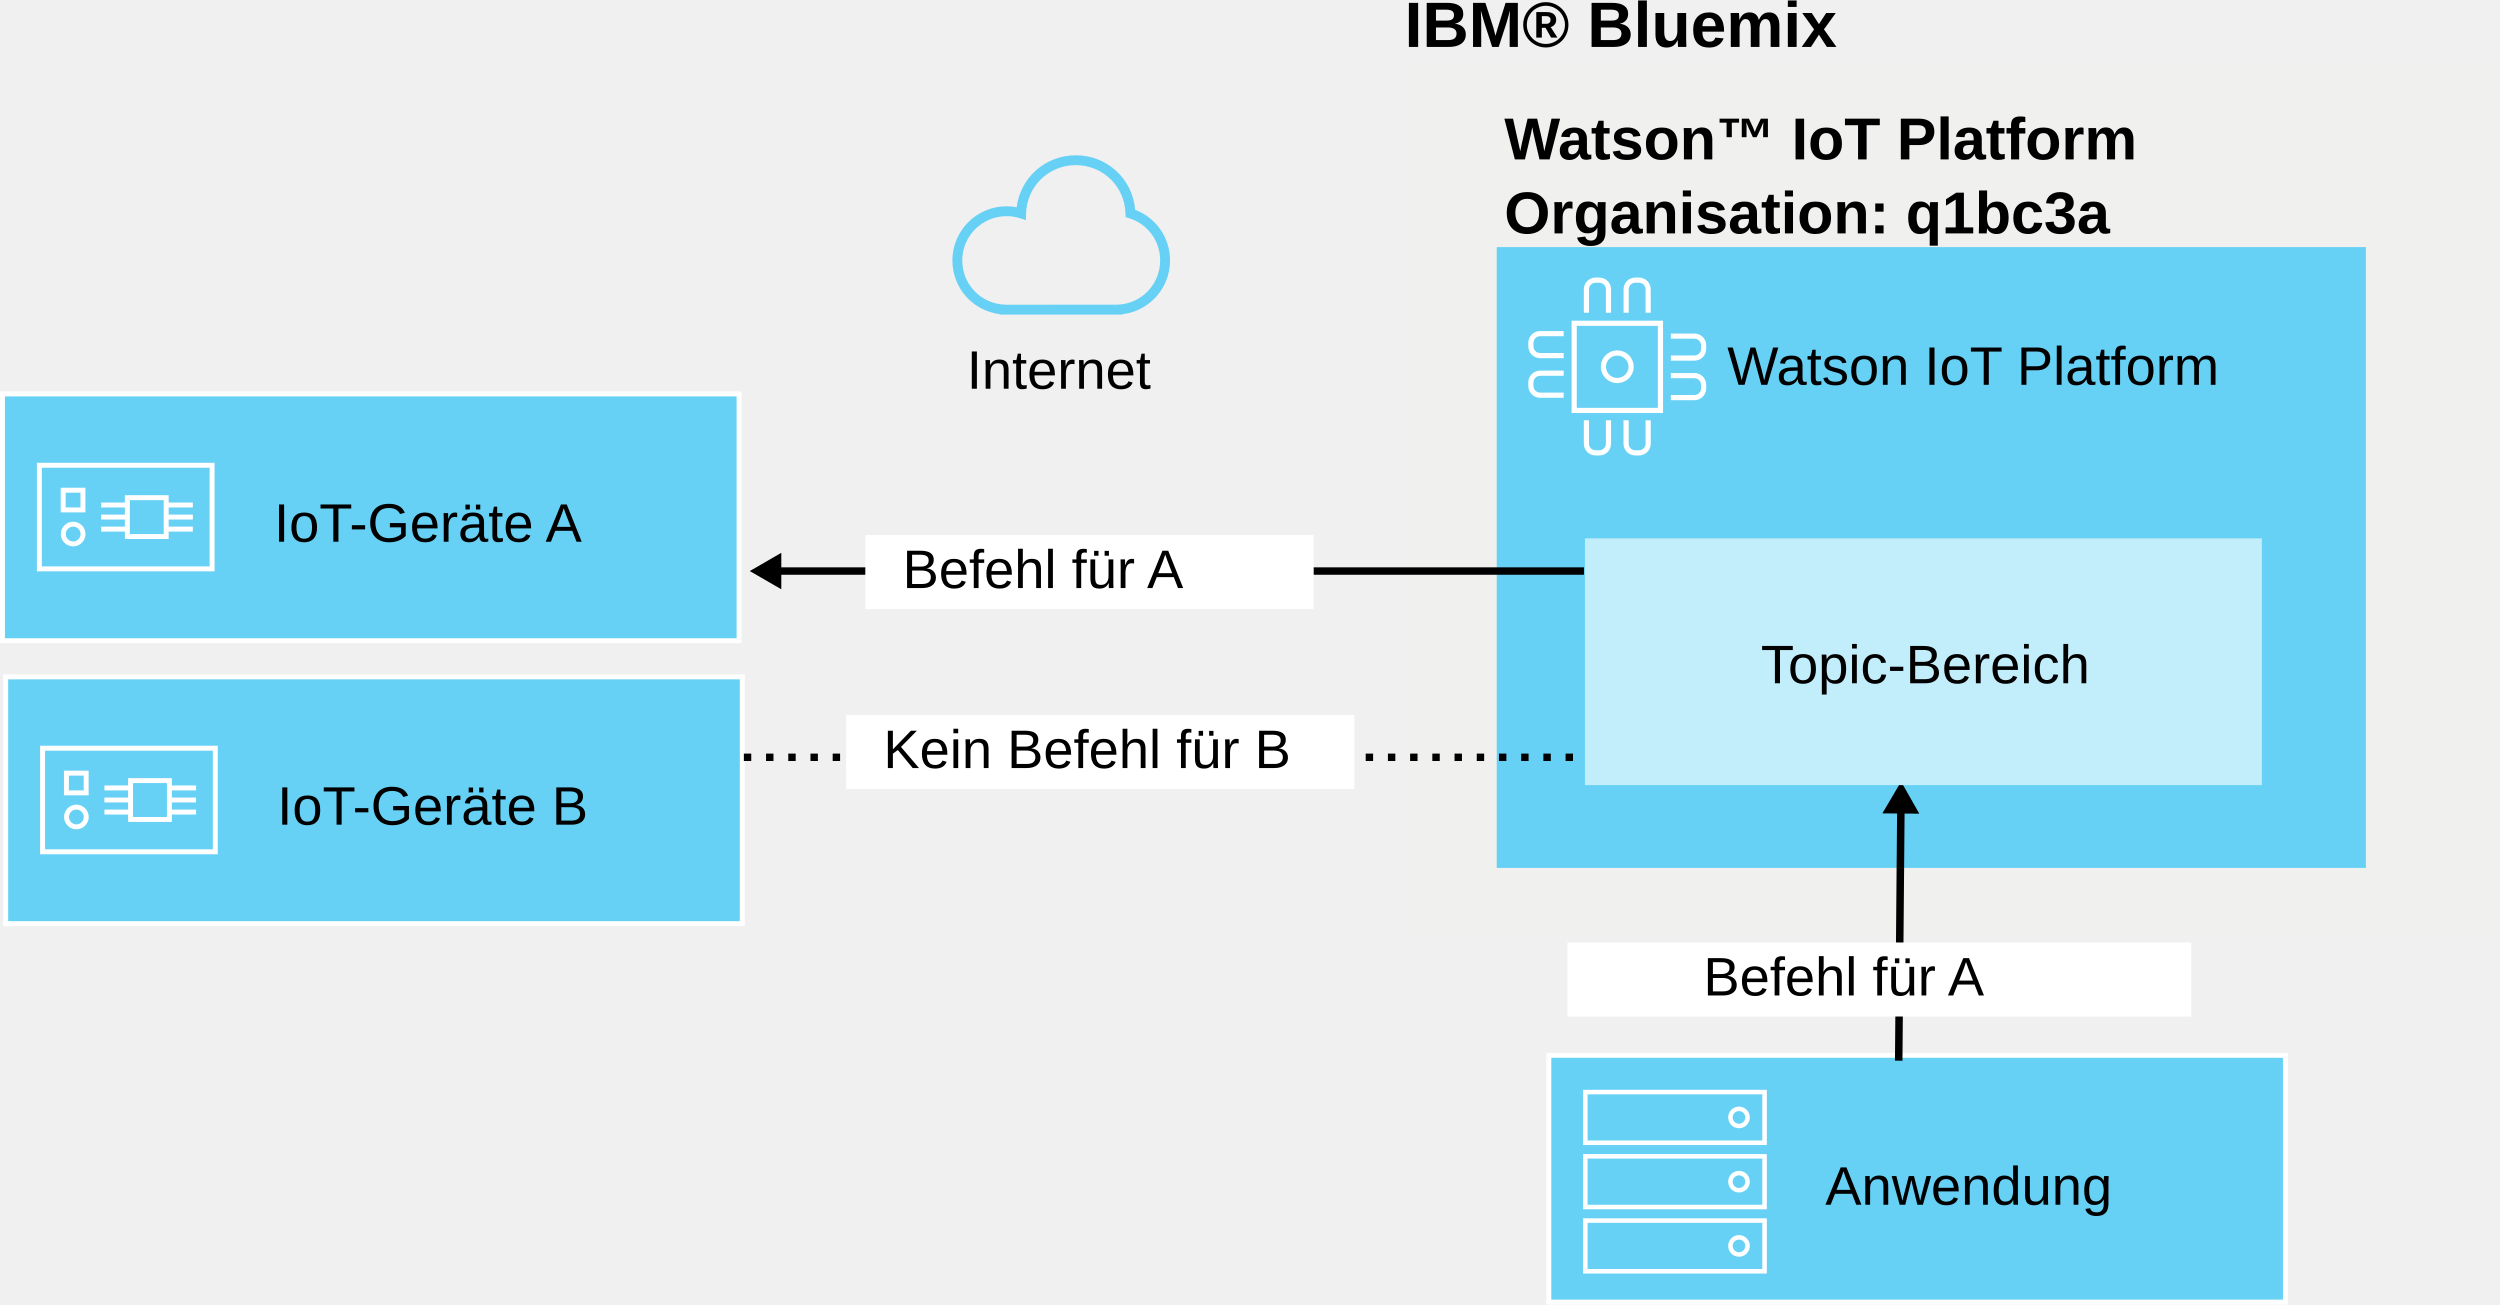
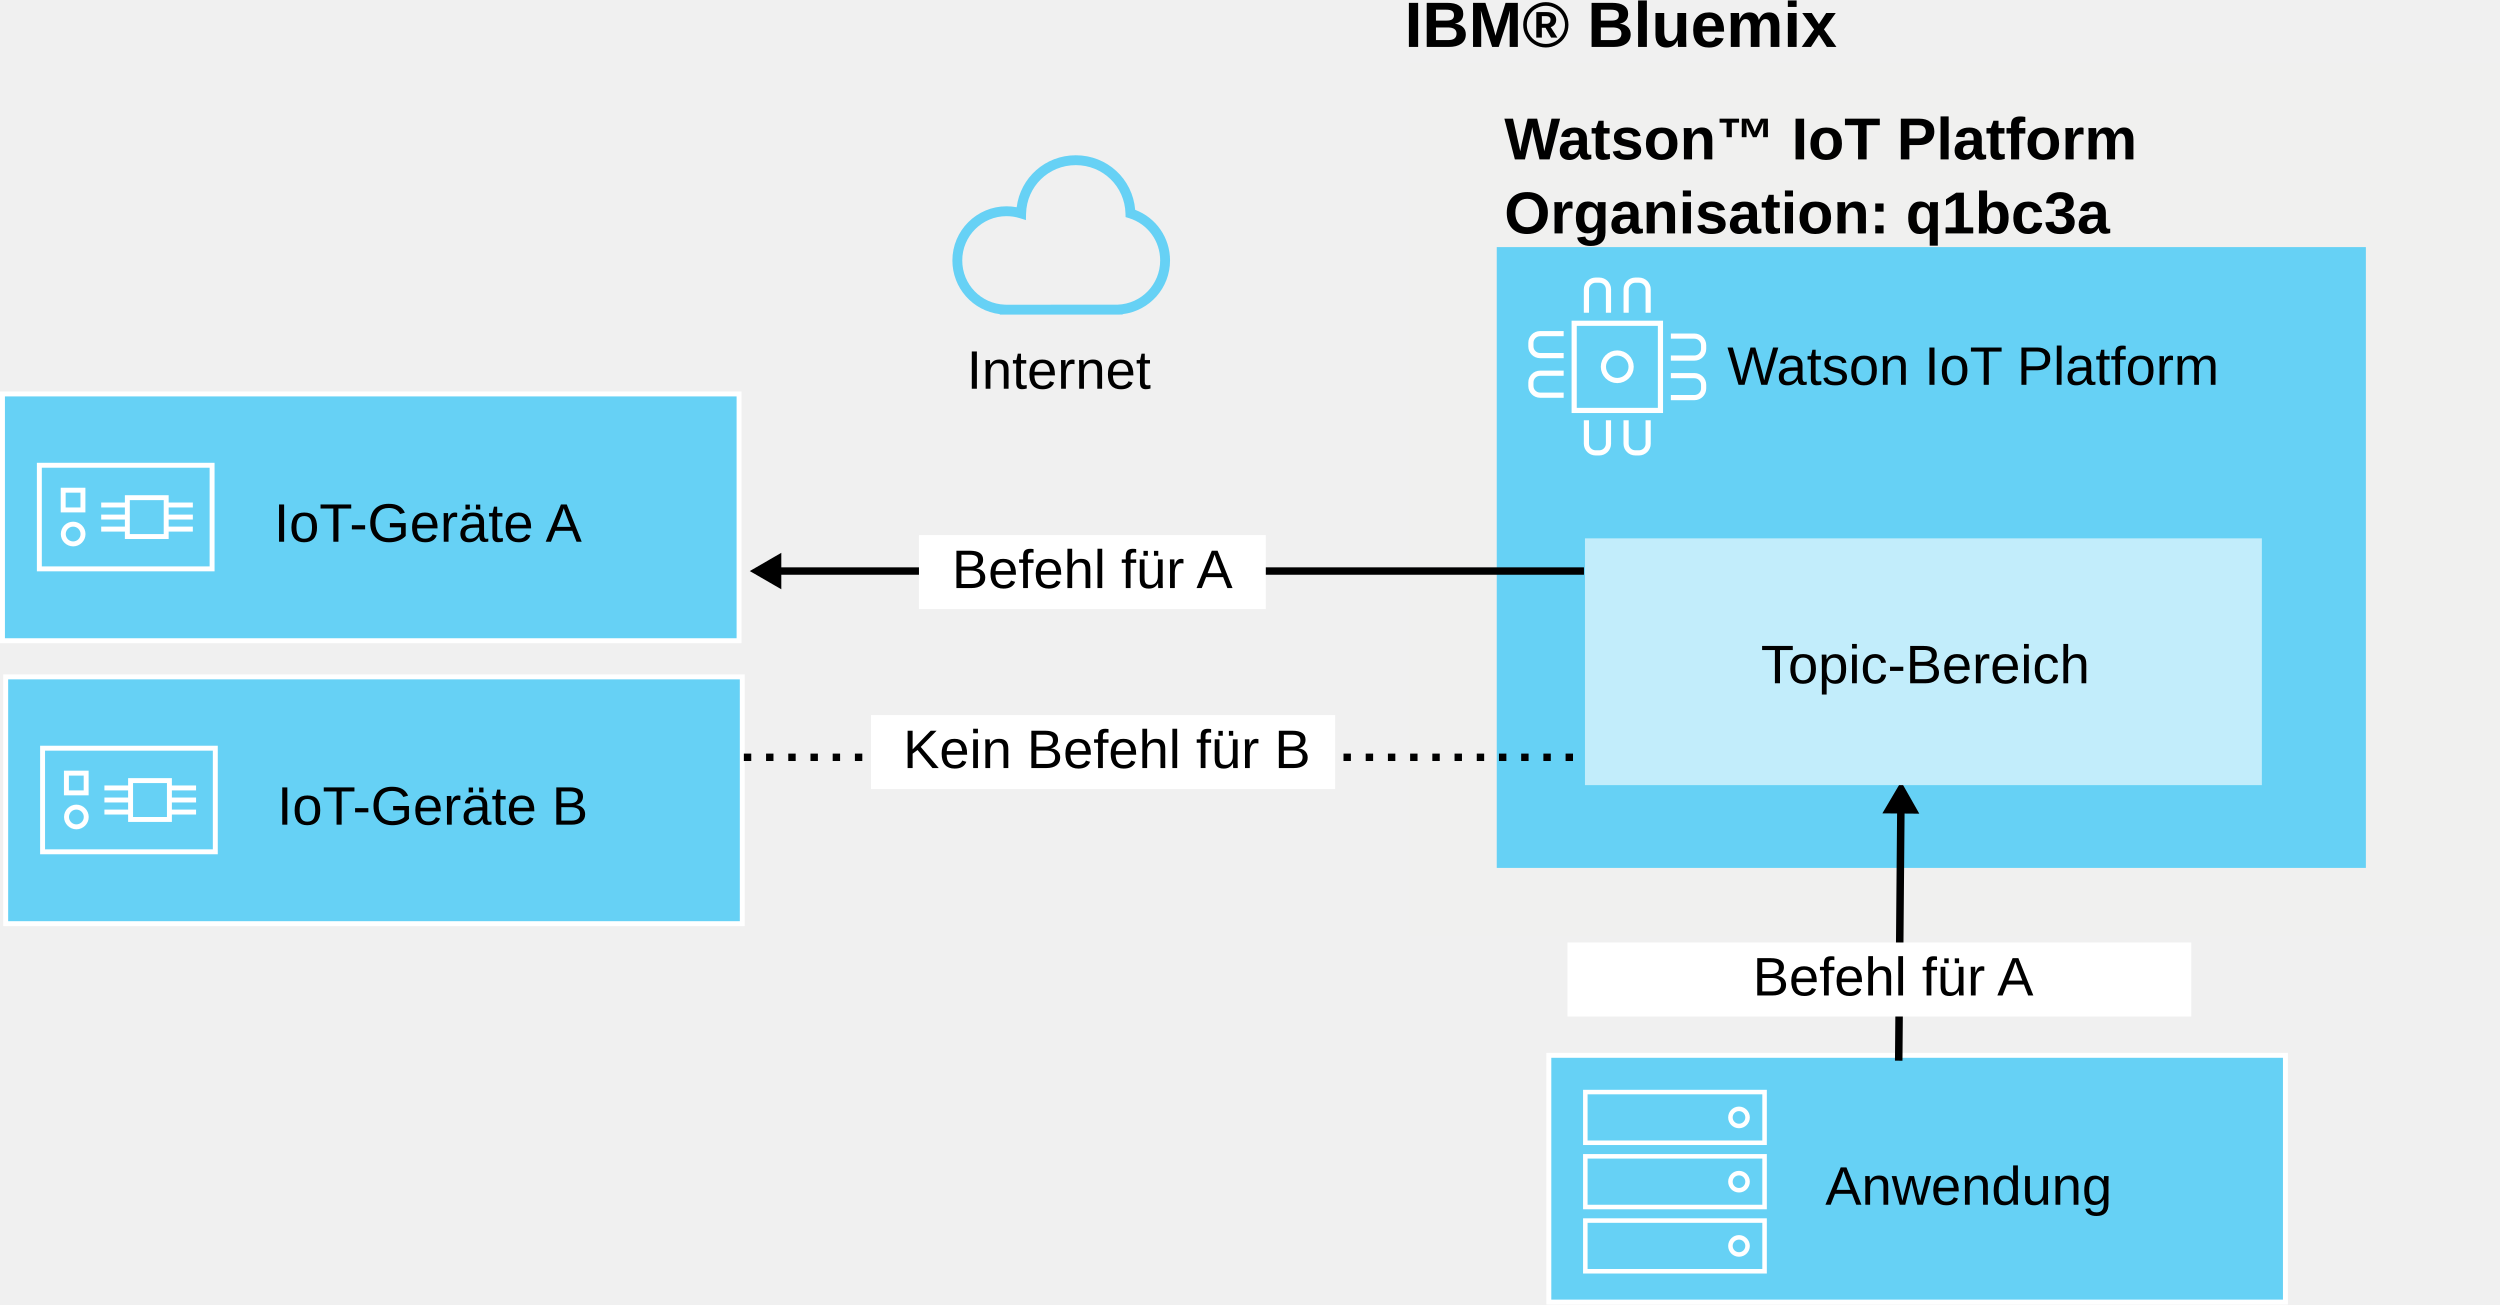
<svg xmlns="http://www.w3.org/2000/svg" width="5.628in" height="2.937in" viewBox="0 0 506.548 264.315" id="svg5645" version="1.1">
  <defs id="defs5647">
    <marker style="overflow:visible" id="TriangleOutM" refX="0" refY="0" orient="auto">
      <path transform="scale(0.4,0.4)" style="fill-rule:evenodd;stroke:#000000;stroke-width:1pt" d="m 5.77,0 -8.65,5 0,-10 8.65,5 z" id="path21258" />
    </marker>
    <marker style="overflow:visible" id="marker6203" refX="0" refY="0" orient="auto">
      <path transform="scale(0.4,0.4)" style="fill-rule:evenodd;stroke:#000000;stroke-width:1pt" d="m 5.77,0 -8.65,5 0,-10 8.65,5 z" id="path6205" />
    </marker>
    <marker style="overflow:visible" id="marker6207" refX="0" refY="0" orient="auto">
      <path transform="scale(0.4,0.4)" style="fill-rule:evenodd;stroke:#000000;stroke-width:1pt" d="m 5.77,0 -8.65,5 0,-10 8.65,5 z" id="path6209" />
    </marker>
    <marker style="overflow:visible" id="marker6211" refX="0" refY="0" orient="auto">
      <path transform="scale(0.4,0.4)" style="fill-rule:evenodd;stroke:#000000;stroke-width:1pt" d="m 5.77,0 -8.65,5 0,-10 8.65,5 z" id="path6213" />
    </marker>
    <marker style="overflow:visible" id="marker6215" refX="0" refY="0" orient="auto">
      <path transform="scale(0.4,0.4)" style="fill-rule:evenodd;stroke:#000000;stroke-width:1pt" d="m 5.77,0 -8.65,5 0,-10 8.65,5 z" id="path6217" />
    </marker>
    <marker style="overflow:visible" id="marker6219" refX="0" refY="0" orient="auto">
      <path transform="scale(0.4,0.4)" style="fill-rule:evenodd;stroke:#000000;stroke-width:1pt" d="m 5.77,0 -8.65,5 0,-10 8.65,5 z" id="path6221" />
    </marker>
    <marker style="overflow:visible" id="marker6223" refX="0" refY="0" orient="auto">
      <path transform="scale(0.4,0.4)" style="fill-rule:evenodd;stroke:#000000;stroke-width:1pt" d="m 5.77,0 -8.65,5 0,-10 8.65,5 z" id="path6225" />
    </marker>
    <linearGradient id="SVGID_9_-3" gradientUnits="userSpaceOnUse" x1="-134.195" y1="14.614" x2="-131.836" y2="16.972">
      <stop offset="0" style="stop-color:#010205" id="stop6579-8" />
      <stop offset="0.859" style="stop-color:#010205;stop-opacity:0.141" id="stop6581-1" />
      <stop offset="1" style="stop-color:#010205;stop-opacity:0" id="stop6583-9" />
    </linearGradient>
    <linearGradient id="SVGID_12_-5" gradientUnits="userSpaceOnUse" x1="-135.049" y1="13.546" x2="-117.684" y2="30.911">
      <stop offset="0" style="stop-color:#010205" id="stop6598-9" />
      <stop offset="1" style="stop-color:#010205;stop-opacity:0" id="stop6600-6" />
    </linearGradient>
    <clipPath id="SVGID_11_-7">
      <circle r="15.5" cy="16" cx="-133" id="use6595-4" />
    </clipPath>
    <marker style="overflow:visible" id="TriangleOutM-9" refX="0" refY="0" orient="auto">
      <path transform="scale(0.4,0.4)" style="fill-rule:evenodd;stroke:#000000;stroke-width:1pt" d="m 5.77,0 -8.65,5 0,-10 8.65,5 z" id="path21258-6" />
    </marker>
    <marker style="overflow:visible" id="TriangleOutM-95" refX="0" refY="0" orient="auto">
      <path transform="scale(0.4,0.4)" style="fill-rule:evenodd;stroke:#000000;stroke-width:1pt" d="m 5.77,0 -8.65,5 0,-10 8.65,5 z" id="path21258-8" />
    </marker>
    <marker style="overflow:visible" id="marker7353" refX="0" refY="0" orient="auto">
      <path transform="scale(0.4,0.4)" style="fill-rule:evenodd;stroke:#000000;stroke-width:1pt" d="m 5.77,0 -8.65,5 0,-10 8.65,5 z" id="path7355" />
    </marker>
    <marker style="overflow:visible" id="TriangleInM" refX="0" refY="0" orient="auto">
      <path transform="scale(-0.4,-0.4)" style="fill-rule:evenodd;stroke:#000000;stroke-width:1pt" d="m 5.77,0 -8.65,5 0,-10 8.65,5 z" id="path21249" />
    </marker>
    <marker style="overflow:visible" id="TriangleInM-9" refX="0" refY="0" orient="auto">
      <path transform="scale(-0.4,-0.4)" style="fill-rule:evenodd;stroke:#000000;stroke-width:1pt" d="m 5.77,0 -8.65,5 0,-10 8.65,5 z" id="path21249-2" />
    </marker>
    <marker style="overflow:visible" id="TriangleOutM-4" refX="0" refY="0" orient="auto">
      <path transform="scale(0.4,0.4)" style="fill-rule:evenodd;stroke:#000000;stroke-width:1pt" d="m 5.77,0 -8.65,5 0,-10 8.65,5 z" id="path21258-1" />
    </marker>
    <marker style="overflow:visible" id="TriangleOutM-48" refX="0" refY="0" orient="auto">
      <path transform="scale(0.4,0.4)" style="fill-rule:evenodd;stroke:#000000;stroke-width:1pt" d="m 5.77,0 -8.65,5 0,-10 8.65,5 z" id="path21258-85" />
    </marker>
    <marker style="overflow:visible" id="TriangleOutM-9-2" refX="0" refY="0" orient="auto">
      <path transform="scale(0.4,0.4)" style="fill-rule:evenodd;stroke:#000000;stroke-width:1pt" d="m 5.77,0 -8.65,5 0,-10 8.65,5 z" id="path21258-6-0" />
    </marker>
    <clipPath id="SVGID_11_">
      <circle r="15.5" cy="16" cx="-133" id="use6595" />
    </clipPath>
    <marker style="overflow:visible" id="TriangleOutM-9-1" refX="0" refY="0" orient="auto">
      <path transform="scale(0.4,0.4)" style="fill-rule:evenodd;stroke:#000000;stroke-width:1pt" d="m 5.77,0 -8.65,5 0,-10 8.65,5 z" id="path21258-6-8" />
    </marker>
    <marker style="overflow:visible" id="TriangleInM-7" refX="0" refY="0" orient="auto">
      <path transform="scale(-0.4,-0.4)" style="fill-rule:evenodd;stroke:#000000;stroke-width:1pt" d="m 5.77,0 -8.65,5 0,-10 8.65,5 z" id="path21249-5" />
    </marker>
    <marker style="overflow:visible" id="TriangleOutM-1" refX="0" refY="0" orient="auto">
      <path transform="scale(0.4,0.4)" style="fill-rule:evenodd;stroke:#000000;stroke-width:1pt" d="m 5.77,0 -8.65,5 0,-10 8.65,5 z" id="path21258-4" />
    </marker>
    <marker style="overflow:visible" id="TriangleOutM-9-4" refX="0" refY="0" orient="auto">
      <path transform="scale(0.4,0.4)" style="fill-rule:evenodd;stroke:#000000;stroke-width:1pt" d="m 5.77,0 -8.65,5 0,-10 8.65,5 z" id="path21258-6-4" />
    </marker>
    <clipPath id="SVGID_11_-0">
      <circle r="15.5" cy="16" cx="-133" id="use6595-44" />
    </clipPath>
    <marker style="overflow:visible" id="TriangleInM-4" refX="0" refY="0" orient="auto">
      <path transform="scale(-0.4,-0.4)" style="fill-rule:evenodd;stroke:#000000;stroke-width:1pt" d="m 5.77,0 -8.65,5 0,-10 8.65,5 z" id="path21249-0" />
    </marker>
    <marker style="overflow:visible" id="TriangleInM-74" refX="0" refY="0" orient="auto">
      <path transform="scale(-0.4,-0.4)" style="fill-rule:evenodd;stroke:#000000;stroke-width:1pt" d="m 5.77,0 -8.65,5 0,-10 8.65,5 z" id="path21249-9" />
    </marker>
    <marker style="overflow:visible" id="TriangleInM-74-4" refX="0" refY="0" orient="auto">
      <path transform="scale(-0.4,-0.4)" style="fill-rule:evenodd;stroke:#000000;stroke-width:1pt" d="m 5.77,0 -8.65,5 0,-10 8.65,5 z" id="path21249-9-3" />
    </marker>
    <marker style="overflow:visible" id="TriangleInM-1" refX="0" refY="0" orient="auto">
      <path transform="scale(-0.4,-0.4)" style="fill-rule:evenodd;stroke:#000000;stroke-width:1pt" d="m 5.77,0 -8.65,5 0,-10 8.65,5 z" id="path21249-59" />
    </marker>
    <marker style="overflow:visible" id="TriangleOutM-3" refX="0" refY="0" orient="auto">
      <path transform="scale(0.4,0.4)" style="fill-rule:evenodd;stroke:#000000;stroke-width:1pt" d="m 5.77,0 -8.65,5 0,-10 8.65,5 z" id="path21258-13" />
    </marker>
    <marker style="overflow:visible" id="TriangleInM-1-5" refX="0" refY="0" orient="auto">
      <path transform="scale(-0.4,-0.4)" style="fill-rule:evenodd;stroke:#000000;stroke-width:1pt" d="m 5.77,0 -8.65,5 0,-10 8.65,5 z" id="path21249-59-7" />
    </marker>
    <marker style="overflow:visible" id="TriangleOutM-3-4" refX="0" refY="0" orient="auto">
      <path transform="scale(0.4,0.4)" style="fill-rule:evenodd;stroke:#000000;stroke-width:1pt" d="m 5.77,0 -8.65,5 0,-10 8.65,5 z" id="path21258-13-6" />
    </marker>
    <marker style="overflow:visible" id="TriangleInM-1-3" refX="0" refY="0" orient="auto">
      <path transform="scale(-0.4,-0.4)" style="fill-rule:evenodd;stroke:#000000;stroke-width:1pt" d="m 5.77,0 -8.65,5 0,-10 8.65,5 z" id="path21249-59-3" />
    </marker>
    <marker style="overflow:visible" id="TriangleOutM-3-3" refX="0" refY="0" orient="auto">
      <path transform="scale(0.4,0.4)" style="fill-rule:evenodd;stroke:#000000;stroke-width:1pt" d="m 5.77,0 -8.65,5 0,-10 8.65,5 z" id="path21258-13-2" />
    </marker>
    <marker style="overflow:visible" id="TriangleInM-1-3-2" refX="0" refY="0" orient="auto">
      <path transform="scale(-0.4,-0.4)" style="fill-rule:evenodd;stroke:#000000;stroke-width:1pt" d="m 5.77,0 -8.65,5 0,-10 8.65,5 z" id="path21249-59-3-4" />
    </marker>
    <marker style="overflow:visible" id="TriangleOutM-3-3-9" refX="0" refY="0" orient="auto">
      <path transform="scale(0.4,0.4)" style="fill-rule:evenodd;stroke:#000000;stroke-width:1pt" d="m 5.77,0 -8.65,5 0,-10 8.65,5 z" id="path21258-13-2-8" />
    </marker>
    <marker style="overflow:visible" id="TriangleInM-1-3-8" refX="0" refY="0" orient="auto">
      <path transform="scale(-0.4,-0.4)" style="fill-rule:evenodd;stroke:#000000;stroke-width:1pt" d="m 5.77,0 -8.65,5 0,-10 8.65,5 z" id="path21249-59-3-0" />
    </marker>
    <marker style="overflow:visible" id="TriangleOutM-3-3-4" refX="0" refY="0" orient="auto">
      <path transform="scale(0.4,0.4)" style="fill-rule:evenodd;stroke:#000000;stroke-width:1pt" d="m 5.77,0 -8.65,5 0,-10 8.65,5 z" id="path21258-13-2-4" />
    </marker>
    <marker style="overflow:visible" id="TriangleOutM-38" refX="0" refY="0" orient="auto">
      <path transform="scale(0.4,0.4)" style="fill-rule:evenodd;stroke:#000000;stroke-width:1pt" d="m 5.77,0 -8.65,5 0,-10 8.65,5 z" id="path21258-7" />
    </marker>
    <marker style="overflow:visible" id="TriangleInM-5" refX="0" refY="0" orient="auto">
      <path transform="scale(-0.4,-0.4)" style="fill-rule:evenodd;stroke:#000000;stroke-width:1pt" d="m 5.77,0 -8.65,5 0,-10 8.65,5 z" id="path21249-94" />
    </marker>
    <marker style="overflow:visible" id="TriangleOutM-7" refX="0" refY="0" orient="auto">
      <path transform="scale(0.4,0.4)" style="fill-rule:evenodd;stroke:#000000;stroke-width:1pt" d="m 5.77,0 -8.65,5 0,-10 8.65,5 z" id="path21258-48" />
    </marker>
    <marker style="overflow:visible" id="TriangleOutM-42" refX="0" refY="0" orient="auto">
      <path transform="scale(0.4,0.4)" style="fill-rule:evenodd;stroke:#000000;stroke-width:1pt" d="m 5.77,0 -8.65,5 0,-10 8.65,5 z" id="path21258-16" />
    </marker>
    <marker style="overflow:visible" id="TriangleInM-17" refX="0" refY="0" orient="auto">
      <path transform="scale(-0.4,-0.4)" style="fill-rule:evenodd;stroke:#000000;stroke-width:1pt" d="m 5.77,0 -8.65,5 0,-10 8.65,5 z" id="path21249-97" />
    </marker>
    <marker style="overflow:visible" id="TriangleOutM-96" refX="0" refY="0" orient="auto">
      <path transform="scale(0.4,0.4)" style="fill-rule:evenodd;stroke:#000000;stroke-width:1pt" d="m 5.77,0 -8.65,5 0,-10 8.65,5 z" id="path21258-60" />
    </marker>
    <marker style="overflow:visible" id="TriangleInM-1-8" refX="0" refY="0" orient="auto">
      <path transform="scale(-0.4,-0.4)" style="fill-rule:evenodd;stroke:#000000;stroke-width:1pt" d="m 5.77,0 -8.65,5 0,-10 8.65,5 z" id="path21249-59-33" />
    </marker>
    <marker style="overflow:visible" id="TriangleOutM-3-0" refX="0" refY="0" orient="auto">
      <path transform="scale(0.4,0.4)" style="fill-rule:evenodd;stroke:#000000;stroke-width:1pt" d="m 5.77,0 -8.65,5 0,-10 8.65,5 z" id="path21258-13-3" />
    </marker>
    <marker style="overflow:visible" id="TriangleInM-1-8-1" refX="0" refY="0" orient="auto">
      <path transform="scale(-0.4,-0.4)" style="fill-rule:evenodd;stroke:#000000;stroke-width:1pt" d="m 5.77,0 -8.65,5 0,-10 8.65,5 z" id="path21249-59-33-3" />
    </marker>
    <marker style="overflow:visible" id="TriangleOutM-3-0-1" refX="0" refY="0" orient="auto">
      <path transform="scale(0.4,0.4)" style="fill-rule:evenodd;stroke:#000000;stroke-width:1pt" d="m 5.77,0 -8.65,5 0,-10 8.65,5 z" id="path21258-13-3-9" />
    </marker>
    <marker style="overflow:visible" id="TriangleInM-1-5-2" refX="0" refY="0" orient="auto">
      <path transform="scale(-0.4,-0.4)" style="fill-rule:evenodd;stroke:#000000;stroke-width:1pt" d="m 5.77,0 -8.65,5 0,-10 8.65,5 z" id="path21249-59-7-4" />
    </marker>
    <marker style="overflow:visible" id="TriangleOutM-3-4-3" refX="0" refY="0" orient="auto">
      <path transform="scale(0.4,0.4)" style="fill-rule:evenodd;stroke:#000000;stroke-width:1pt" d="m 5.77,0 -8.65,5 0,-10 8.65,5 z" id="path21258-13-6-9" />
    </marker>
    <marker style="overflow:visible" id="TriangleInM-1-8-1-0" refX="0" refY="0" orient="auto">
      <path transform="scale(-0.4,-0.4)" style="fill-rule:evenodd;stroke:#000000;stroke-width:1pt" d="m 5.77,0 -8.65,5 0,-10 8.65,5 z" id="path21249-59-33-3-5" />
    </marker>
    <marker style="overflow:visible" id="TriangleOutM-3-0-1-0" refX="0" refY="0" orient="auto">
      <path transform="scale(0.4,0.4)" style="fill-rule:evenodd;stroke:#000000;stroke-width:1pt" d="m 5.77,0 -8.65,5 0,-10 8.65,5 z" id="path21258-13-3-9-6" />
    </marker>
    <marker style="overflow:visible" id="TriangleInM-17-2" refX="0" refY="0" orient="auto">
      <path transform="scale(-0.4,-0.4)" style="fill-rule:evenodd;stroke:#000000;stroke-width:1pt" d="m 5.77,0 -8.65,5 0,-10 8.65,5 z" id="path21249-97-2" />
    </marker>
    <marker style="overflow:visible" id="TriangleOutM-96-0" refX="0" refY="0" orient="auto">
      <path transform="scale(0.4,0.4)" style="fill-rule:evenodd;stroke:#000000;stroke-width:1pt" d="m 5.77,0 -8.65,5 0,-10 8.65,5 z" id="path21258-60-3" />
    </marker>
    <marker style="overflow:visible" id="TriangleInM-1-5-6" refX="0" refY="0" orient="auto">
      <path transform="scale(-0.4,-0.4)" style="fill-rule:evenodd;stroke:#000000;stroke-width:1pt" d="m 5.77,0 -8.65,5 0,-10 8.65,5 z" id="path21249-59-7-2" />
    </marker>
  </defs>
  <g id="layer1" transform="translate(78.15765,-339.0298)">
    <rect ry="0" rx="0" y="351.846" x="207.4" height="176.87" width="220.991" id="rect79371-1-6-6-9-8-7-80-8-4" style="fill:#f0f0ef;fill-opacity:1;fill-rule:evenodd;stroke:none" />
    <g id="g6624" transform="translate(309.9412,533.9262)" />
    <g id="g6626" transform="translate(309.9412,533.9262)" />
    <g id="g6628" transform="translate(309.9412,533.9262)" />
    <g id="g6630" transform="translate(309.9412,533.9262)" />
    <g id="g6632" transform="translate(309.9412,533.9262)" />
    <g id="g6634" transform="translate(309.9412,533.9262)" />
    <g id="g6636" transform="translate(309.9412,533.9262)" />
    <g id="g6638" transform="translate(309.9412,533.9262)" />
    <g id="g6640" transform="translate(309.9412,533.9262)" />
    <g id="g6642" transform="translate(309.9412,533.9262)" />
    <g id="g6644" transform="translate(309.9412,533.9262)" />
    <g id="g6646" transform="translate(309.9412,533.9262)" />
    <g id="g6648" transform="translate(309.9412,533.9262)" />
    <g id="g6650" transform="translate(309.9412,533.9262)" />
    <g id="g6652" transform="translate(309.9412,533.9262)" />
    <flowRoot xml:space="preserve" id="flowRoot7250" style="font-style:normal;font-weight:normal;font-size:40px;line-height:125%;font-family:sans-serif;letter-spacing:0px;word-spacing:0px;fill:#000000;fill-opacity:1;stroke:none;stroke-width:1px;stroke-linecap:butt;stroke-linejoin:miter;stroke-opacity:1" transform="translate(0,287.3622)">
      <flowRegion id="flowRegion7252">
        <rect id="rect7254" width="259.49" height="181.557" x="701.393" y="252.016" />
      </flowRegion>
      <flowPara id="flowPara7256" />
    </flowRoot>
    <flowRoot xml:space="preserve" id="flowRoot7455" style="font-style:normal;font-weight:normal;font-size:40px;line-height:125%;font-family:sans-serif;letter-spacing:0px;word-spacing:0px;fill:#000000;fill-opacity:1;stroke:none;stroke-width:1px;stroke-linecap:butt;stroke-linejoin:miter;stroke-opacity:1" transform="translate(0,287.3622)">
      <flowRegion id="flowRegion7457">
        <rect id="rect7459" width="474.446" height="131.029" x="26.548" y="637.396" />
      </flowRegion>
      <flowPara id="flowPara7461" />
    </flowRoot>
    <flowRoot xml:space="preserve" id="flowRoot6413" style="font-style:normal;font-weight:normal;font-size:40px;line-height:125%;font-family:sans-serif;letter-spacing:0px;word-spacing:0px;fill:#000000;fill-opacity:1;stroke:none;stroke-width:1px;stroke-linecap:butt;stroke-linejoin:miter;stroke-opacity:1" transform="translate(16.12065,362.6008)">
      <flowRegion id="flowRegion6415">
        <rect id="rect6417" width="289.464" height="118.183" x="360.545" y="137.157" />
      </flowRegion>
      <flowPara id="flowPara6419" />
    </flowRoot>
    <flowRoot xml:space="preserve" id="flowRoot6453" style="font-style:normal;font-weight:normal;font-size:40px;line-height:125%;font-family:sans-serif;letter-spacing:0px;word-spacing:0px;fill:#000000;fill-opacity:1;stroke:none;stroke-width:1px;stroke-linecap:butt;stroke-linejoin:miter;stroke-opacity:1" transform="translate(16.12065,362.6008)">
      <flowRegion id="flowRegion6455">
        <rect id="rect6457" width="83.071" height="357.119" x="388.806" y="143.152" />
      </flowRegion>
      <flowPara id="flowPara6459" />
    </flowRoot>
    <flowRoot xml:space="preserve" id="flowRoot6802" style="font-style:normal;font-weight:normal;font-size:40px;line-height:125%;font-family:sans-serif;letter-spacing:0px;word-spacing:0px;fill:#000000;fill-opacity:1;stroke:none;stroke-width:1px;stroke-linecap:butt;stroke-linejoin:miter;stroke-opacity:1" transform="translate(15.57394,367.7392)">
      <flowRegion id="flowRegion6804">
        <rect id="rect6806" width="334.853" height="108.763" x="638.875" y="193.679" />
      </flowRegion>
      <flowPara id="flowPara6808" />
    </flowRoot>
    <rect ry="0" rx="0" y="389.082" x="225.113" height="125.788" width="176.1" id="rect79371-1-6-6-9-8-7-3-5-1-8-2-9" style="fill:#66d1f5;fill-opacity:1;fill-rule:evenodd;stroke:none" />
    <text style="font-style:normal;font-variant:normal;font-weight:normal;font-stretch:normal;font-size:11px;line-height:125%;font-family:Arial;-inkscape-font-specification:Arial;text-align:start;writing-mode:lr-tb;text-anchor:start;fill:#000000;fill-opacity:1" id="text44191" font-size="11" x="271.819" y="416.988">Watson IoT Platform</text>
    <rect ry="0" rx="0" y="476.165" x="-77.005" height="50" width="149.25" id="rect79371-1-6-6-9-8-7-3-5-1-2" style="fill:#66d1f5;fill-opacity:1;fill-rule:evenodd;stroke:#ffffff;stroke-width:1;stroke-miterlimit:4;stroke-dasharray:none;stroke-opacity:1" />
    <text xml:space="preserve" style="font-style:normal;font-variant:normal;font-weight:normal;font-stretch:normal;font-size:11px;line-height:125%;font-family:Arial;-inkscape-font-specification:Arial;text-align:start;letter-spacing:0px;word-spacing:0px;writing-mode:lr-tb;text-anchor:start;fill:#000000;fill-opacity:1;stroke:none" x="-21.985" y="492.366" id="text18189-1">
      <tspan id="tspan18191-0" x="-21.985" y="492.366" />
      <tspan x="-21.985" y="506.116" id="tspan8202">IoT-Geräte B</tspan>
      <tspan x="-21.985" y="519.866" id="tspan6878-8" style="font-size:7.5px;stroke:none" />
      <tspan x="-21.985" y="533.616" id="tspan18193-4" style="font-size:7.5px;stroke:none" />
    </text>
    <text xml:space="preserve" style="font-style:normal;font-variant:normal;font-weight:bold;font-stretch:normal;font-size:12px;line-height:125%;font-family:Arial;-inkscape-font-specification:'Arial Bold';text-align:start;letter-spacing:0px;word-spacing:0px;writing-mode:lr-tb;text-anchor:start;fill:#000000;fill-opacity:1;stroke:none" x="226.639" y="371.308" id="text266398">
      <tspan id="tspan266400" x="226.639" y="371.308">Watson™ IoT Platform </tspan>
      <tspan x="226.639" y="386.308" id="tspan4887">Organisation: q1bc3a</tspan>
      <tspan x="226.639" y="401.308" id="tspan266402" />
    </text>
    <text y="348.526" x="206.433" font-size="13" id="text56812" style="font-style:normal;font-variant:normal;font-weight:bold;font-stretch:normal;font-size:13px;line-height:125%;font-family:Arial;-inkscape-font-specification:'Arial Bold';text-align:start;writing-mode:lr-tb;text-anchor:start;fill:#000000;fill-opacity:1">IBM® Bluemix</text>
    <path id="path8199-4" d="m 78.023,454.72 164.761,0" style="opacity:1;fill:none;stroke:#000000;stroke-width:1.5;stroke-linecap:butt;stroke-linejoin:miter;stroke-miterlimit:4;stroke-dasharray:none;stroke-opacity:1;marker-start:url(#TriangleInM-1-5)" />
    <flowRoot xml:space="preserve" id="flowRoot7059" style="font-style:normal;font-weight:normal;font-size:40px;line-height:125%;font-family:sans-serif;letter-spacing:0px;word-spacing:0px;fill:#000000;fill-opacity:1;stroke:none;stroke-width:1px;stroke-linecap:butt;stroke-linejoin:miter;stroke-opacity:1" transform="translate(-13.00502,369.0303)">
      <flowRegion id="flowRegion7061">
        <rect id="rect7063" width="131.452" height="185.484" x="358.065" y="-39.357" />
      </flowRegion>
      <flowPara id="flowPara7065" />
    </flowRoot>
    <text y="417.788" x="117.73" font-size="11" id="text66184" style="font-style:normal;font-variant:normal;font-weight:normal;font-stretch:normal;font-size:11px;line-height:125%;font-family:Arial;-inkscape-font-specification:Arial;text-align:start;writing-mode:lr-tb;text-anchor:start;fill:#000000;fill-opacity:1">Internet</text>
    <path id="path13593" d="m 148.312,402.757 -23.895,0 0,-0.088 c -5.456,-0.671 -9.602,-5.278 -9.602,-10.884 0,-6.049 4.921,-10.971 10.971,-10.971 0.693,0 1.38,0.064 2.054,0.192 0.752,-5.997 5.797,-10.532 11.979,-10.532 6.361,0 11.518,4.802 12.033,11.056 4.252,1.613 7.063,5.65 7.063,10.255 0,5.605 -4.146,10.213 -9.602,10.884 l 0,0.077 -1.001,0.011 z m -22.581,-2 22.544,-0.01 c 4.844,-0.176 8.638,-4.112 8.638,-8.962 0,-3.959 -2.54,-7.404 -6.32,-8.573 l -0.686,-0.212 -0.019,-0.717 c -0.144,-5.5 -4.568,-9.809 -10.071,-9.809 -5.505,0 -9.929,4.311 -10.072,9.813 l -0.034,1.321 -1.262,-0.393 c -0.858,-0.267 -1.754,-0.402 -2.665,-0.402 -4.946,0 -8.971,4.024 -8.971,8.971 0,4.85 3.794,8.786 8.638,8.962 l 0.28,0.011 z" style="fill:#66d1f5;fill-opacity:1" />
    <g id="g5278" transform="translate(-74.53113,478.6106)">
      <path id="path5280" d="M 40,12 35.33,12 9.67,12 5,12 5,33 9.67,33 35.34,33 40,33 40,12 Z m -9.22,8.06 5.32,0 m -5.32,2.44 5.32,0 m -5.32,2.44 5.32,0 m -18.57,-4.88 5.32,0 m -5.32,2.44 5.32,0 m -5.32,2.44 5.32,0 m -0.02,1.5 7.87,0 0,-7.87 -7.87,0 0,7.87 z m -10.98,-2.5 c 1.1,0 2,0.9 2,2 0,1.1 -0.9,2 -2,2 -1.1,0 -2,-0.9 -2,-2 0,-1.11 0.9,-2 2,-2 z m 1.98,-2.88 -4,0 0,-4 4,0 0,4 z" stroke-miterlimit="10" style="fill:none;stroke:#ffffff;stroke-miterlimit:10" />
    </g>
    <g id="Page-1_1_" transform="translate(227.0308,390.7772)">
      <g transform="translate(-278,-377)" id="Artboard-1-Longer_1_">
        <g transform="translate(279,378)" id="Page-1_2_">
          <g id="IOt-Icon">
            <path d="m 30.25,30.4 -17.48,0 0,-17.66 17.48,0 0,17.66 z" id="Stroke-1_1_" style="fill:none;stroke:#ffffff;stroke-width:1.05" />
            <g id="Group-20">
              <path d="m 24.31,21.55 c 0,-1.54 -1.26,-2.79 -2.81,-2.79 -1.55,0 -2.81,1.25 -2.81,2.79 0,1.54 1.26,2.79 2.81,2.79 1.55,-0.01 2.81,-1.25 2.81,-2.79 l 0,0 z" id="Stroke-2" style="fill:none;stroke:#ffffff;stroke-width:1.05;stroke-linecap:round;stroke-linejoin:round" />
              <path d="m 10.64,19.29 -4.77,0 C 4.84,19.29 4,18.46 4,17.43 L 4,16.7 c 0,-1.03 0.84,-1.86 1.87,-1.86 l 4.77,0" id="Stroke-4" style="fill:none;stroke:#ffffff;stroke-width:1.05;stroke-linejoin:round" />
              <path d="m 10.64,27.31 -4.77,0 C 4.84,27.31 4,26.47 4,25.45 l 0,-0.73 c 0,-1.03 0.84,-1.86 1.87,-1.86 l 4.77,0" id="Stroke-6" style="fill:none;stroke:#ffffff;stroke-width:1.05;stroke-linejoin:round" />
              <path d="m 32.36,23.35 4.77,0 c 1.03,0 1.87,0.83 1.87,1.86 l 0,0.73 c 0,1.03 -0.84,1.86 -1.87,1.86 l -4.77,0" id="Stroke-8" style="fill:none;stroke:#ffffff;stroke-width:1.05;stroke-linejoin:round" />
              <path d="m 32.36,15.34 4.77,0 c 1.03,0 1.87,0.83 1.87,1.86 l 0,0.73 c 0,1.03 -0.84,1.86 -1.87,1.86 l -4.77,0" id="Stroke-10" style="fill:none;stroke:#ffffff;stroke-width:1.05;stroke-linejoin:round" />
              <path d="m 19.72,32.39 0,4.75 c 0,1.03 -0.84,1.86 -1.87,1.86 l -0.73,0 c -1.03,0 -1.87,-0.83 -1.87,-1.86 l 0,-4.75" id="Stroke-12" style="fill:none;stroke:#ffffff;stroke-width:1.05;stroke-linejoin:round" />
              <path d="m 27.76,32.39 0,4.75 c 0,1.03 -0.84,1.86 -1.87,1.86 l -0.73,0 c -1.03,0 -1.87,-0.83 -1.87,-1.86 l 0,-4.75" id="Stroke-14" style="fill:none;stroke:#ffffff;stroke-width:1.05;stroke-linejoin:round" />
              <path d="m 23.3,10.61 0,-4.75 C 23.3,4.83 24.13,4 25.16,4 l 0.73,0 c 1.03,0 1.87,0.83 1.87,1.86 l 0,4.75" id="Stroke-16" style="fill:none;stroke:#ffffff;stroke-width:1.05;stroke-linejoin:round" />
              <path d="m 15.25,10.61 0,-4.75 C 15.25,4.83 16.09,4 17.12,4 l 0.73,0 c 1.03,0 1.87,0.83 1.87,1.86 l 0,4.75" id="Stroke-18" style="fill:none;stroke:#ffffff;stroke-width:1.05;stroke-linejoin:round" />
            </g>
          </g>
        </g>
      </g>
    </g>
    <flowRoot xml:space="preserve" id="flowRoot5802" style="font-style:normal;font-weight:normal;font-size:40px;line-height:125%;font-family:sans-serif;letter-spacing:0px;word-spacing:0px;fill:#000000;fill-opacity:1;stroke:none;stroke-width:1px;stroke-linecap:butt;stroke-linejoin:miter;stroke-opacity:1" transform="translate(-27.49699,351.0298)">
      <flowRegion id="flowRegion5804">
        <rect id="rect5806" width="119.444" height="286.111" x="30.556" y="-62.753" />
      </flowRegion>
      <flowPara id="flowPara5808" />
    </flowRoot>
    <rect ry="0" rx="0" y="552.845" x="235.664" height="50" width="149.25" id="rect79371-1-6-6-9-8-7-3-5-1-2-7" style="fill:#66d1f5;fill-opacity:1;fill-rule:evenodd;stroke:#ffffff;stroke-width:1;stroke-miterlimit:4;stroke-dasharray:none;stroke-opacity:1" />
    <text xml:space="preserve" style="font-style:normal;font-variant:normal;font-weight:normal;font-stretch:normal;font-size:11px;line-height:125%;font-family:Arial;-inkscape-font-specification:Arial;text-align:start;letter-spacing:0px;word-spacing:0px;writing-mode:lr-tb;text-anchor:start;fill:#000000;fill-opacity:1;stroke:none" x="291.69" y="583.124" id="text18189-5-9">
      <tspan x="291.69" y="583.124" id="tspan6913-6">Anwendung</tspan>
    </text>
    <g id="g5240-2-8" transform="matrix(0.09339235,0,0,0.09339235,237.8664,555.0953)" style="stroke-width:9.794;stroke-miterlimit:4;stroke-dasharray:none">
      <rect id="rect5222-4-5" height="110" width="388.9" stroke-miterlimit="10" y="55.6" x="55.6" style="fill:none;stroke:#ffffff;stroke-width:9.794;stroke-miterlimit:4;stroke-dasharray:none" />
      <rect id="rect5224-7-2" height="110" width="388.9" stroke-miterlimit="10" y="195" x="55.6" style="fill:none;stroke:#ffffff;stroke-width:9.794;stroke-miterlimit:4;stroke-dasharray:none" />
      <rect id="rect5226-6-7" height="110" width="388.9" stroke-miterlimit="10" y="334.4" x="55.6" style="fill:none;stroke:#ffffff;stroke-width:9.794;stroke-miterlimit:4;stroke-dasharray:none" />
      <circle id="circle5228-0-6" r="18.6" cy="110.6" cx="389" stroke-miterlimit="10" style="fill:none;stroke:#ffffff;stroke-width:9.794;stroke-miterlimit:4;stroke-dasharray:none" />
      <circle id="circle5230-5-6" r="18.6" cy="250" cx="389" stroke-miterlimit="10" style="fill:none;stroke:#ffffff;stroke-width:9.794;stroke-miterlimit:4;stroke-dasharray:none" />
      <circle id="circle5232-6-1" r="18.6" cy="389.4" cx="389" stroke-miterlimit="10" style="fill:none;stroke:#ffffff;stroke-width:9.794;stroke-miterlimit:4;stroke-dasharray:none" />
    </g>
    <rect ry="0" rx="0" y="418.835" x="-77.658" height="50" width="149.25" id="rect79371-1-6-6-9-8-7-3-5-1-2-74" style="fill:#66d1f5;fill-opacity:1;fill-rule:evenodd;stroke:#ffffff;stroke-width:1;stroke-miterlimit:4;stroke-dasharray:none;stroke-opacity:1" />
    <text xml:space="preserve" style="font-style:normal;font-variant:normal;font-weight:normal;font-stretch:normal;font-size:11px;line-height:125%;font-family:Arial;-inkscape-font-specification:Arial;text-align:start;letter-spacing:0px;word-spacing:0px;writing-mode:lr-tb;text-anchor:start;fill:#000000;fill-opacity:1;stroke:none" x="-22.637" y="435.036" id="text18189-1-5">
      <tspan id="tspan18191-0-2" x="-22.637" y="435.036" />
      <tspan x="-22.637" y="448.786" id="tspan8202-0">IoT-Geräte A</tspan>
      <tspan x="-22.637" y="462.536" id="tspan6878-8-8" style="font-size:7.5px;stroke:none" />
      <tspan x="-22.637" y="476.286" id="tspan18193-4-5" style="font-size:7.5px;stroke:none" />
    </text>
    <g id="g5278-3" transform="translate(-75.18373,421.281)">
      <path id="path5280-3" d="M 40,12 35.33,12 9.67,12 5,12 5,33 9.67,33 35.34,33 40,33 40,12 Z m -9.22,8.06 5.32,0 m -5.32,2.44 5.32,0 m -5.32,2.44 5.32,0 m -18.57,-4.88 5.32,0 m -5.32,2.44 5.32,0 m -5.32,2.44 5.32,0 m -0.02,1.5 7.87,0 0,-7.87 -7.87,0 0,7.87 z m -10.98,-2.5 c 1.1,0 2,0.9 2,2 0,1.1 -0.9,2 -2,2 -1.1,0 -2,-0.9 -2,-2 0,-1.11 0.9,-2 2,-2 z m 1.98,-2.88 -4,0 0,-4 4,0 0,4 z" stroke-miterlimit="10" style="fill:none;stroke:#ffffff;stroke-miterlimit:10" />
    </g>
    <path id="path11965" d="m 307.006,501.694 -0.448,52.238" style="fill:none;stroke:#000000;stroke-width:1.52;stroke-linecap:butt;stroke-linejoin:miter;stroke-miterlimit:4;stroke-dasharray:none;stroke-opacity:1;marker-start:url(#TriangleInM-17-2)" />
    <rect x="239.435" y="529.98" width="126.406" height="15" id="rect56941-0-3-9-9-0-9" style="fill:#ffffff" />
-     <text y="540.72" x="266.989" font-size="11" id="text56834-0-4-8-0-89" style="font-style:normal;font-variant:normal;font-weight:normal;font-stretch:normal;font-size:11px;line-height:125%;font-family:Arial;-inkscape-font-specification:Arial;text-align:start;writing-mode:lr-tb;text-anchor:start;fill:#000000;fill-opacity:1">Befehl für A</text>
+     <text y="540.72" x="276.989" font-size="11" id="text56834-0-4-8-0-89" style="font-style:normal;font-variant:normal;font-weight:normal;font-stretch:normal;font-size:11px;line-height:125%;font-family:Arial;-inkscape-font-specification:Arial;text-align:start;writing-mode:lr-tb;text-anchor:start;fill:#000000;fill-opacity:1">Befehl für A</text>
    <path id="path8199-4-6" d="m 72.562,492.459 170.158,0" style="opacity:1;fill:none;stroke:#000000;stroke-width:1.5;stroke-linecap:butt;stroke-linejoin:miter;stroke-miterlimit:4;stroke-dasharray:1.5, 3;stroke-dashoffset:0;stroke-opacity:1" />
-     <rect x="97.174" y="447.429" width="90.848" height="15" id="rect56941-0-3-9-9-0-9-9" style="fill:#ffffff" />
-     <text y="458.169" x="104.728" font-size="11" id="text56834-0-4-8-0-89-9" style="font-style:normal;font-variant:normal;font-weight:normal;font-stretch:normal;font-size:11px;line-height:125%;font-family:Arial;-inkscape-font-specification:Arial;text-align:start;writing-mode:lr-tb;text-anchor:start;fill:#000000;fill-opacity:1">Befehl für A</text>
+     <rect x="108.042" y="447.429" width="70.278" height="15" id="rect56941-0-3-9-9-0-9-9" style="fill:#ffffff" />
+     <text y="458.169" x="114.728" font-size="11" id="text56834-0-4-8-0-89-9" style="font-style:normal;font-variant:normal;font-weight:normal;font-stretch:normal;font-size:11px;line-height:125%;font-family:Arial;-inkscape-font-specification:Arial;text-align:start;writing-mode:lr-tb;text-anchor:start;fill:#000000;fill-opacity:1">Befehl für A</text>
    <rect ry="0" rx="0" y="448.096" x="242.989" height="50" width="137.153" id="rect79371-1-6-6-9-8-7-3-5-2-2" style="fill:#c2edfb;fill-opacity:1;fill-rule:evenodd;stroke:none" />
    <text id="text44235-7" y="477.46" x="278.627" style="font-style:normal;font-variant:normal;font-weight:normal;font-stretch:normal;font-size:11px;line-height:125%;font-family:Arial;-inkscape-font-specification:Arial;text-align:start;letter-spacing:0px;word-spacing:0px;writing-mode:lr-tb;text-anchor:start;fill:#000000;fill-opacity:1;stroke:none" xml:space="preserve">
      <tspan y="477.46" x="278.627" id="tspan6445-3">Topic-Bereich</tspan>
    </text>
-     <rect x="93.284" y="483.899" width="102.97" height="15" id="rect56941-0-3-9-9-0-9-9-6" style="fill:#ffffff" />
-     <text y="494.639" x="100.837" font-size="11" id="text56834-0-4-8-0-89-9-0" style="font-style:normal;font-variant:normal;font-weight:normal;font-stretch:normal;font-size:11px;line-height:125%;font-family:Arial;-inkscape-font-specification:Arial;text-align:start;writing-mode:lr-tb;text-anchor:start;fill:#000000;fill-opacity:1">Kein Befehl für B</text>
+     <rect x="98.329" y="483.899" width="94.043" height="15" id="rect56941-0-3-9-9-0-9-9-6" style="fill:#ffffff" />
+     <text y="494.639" x="104.837" font-size="11" id="text56834-0-4-8-0-89-9-0" style="font-style:normal;font-variant:normal;font-weight:normal;font-stretch:normal;font-size:11px;line-height:125%;font-family:Arial;-inkscape-font-specification:Arial;text-align:start;writing-mode:lr-tb;text-anchor:start;fill:#000000;fill-opacity:1">Kein Befehl für B</text>
  </g>
</svg>
